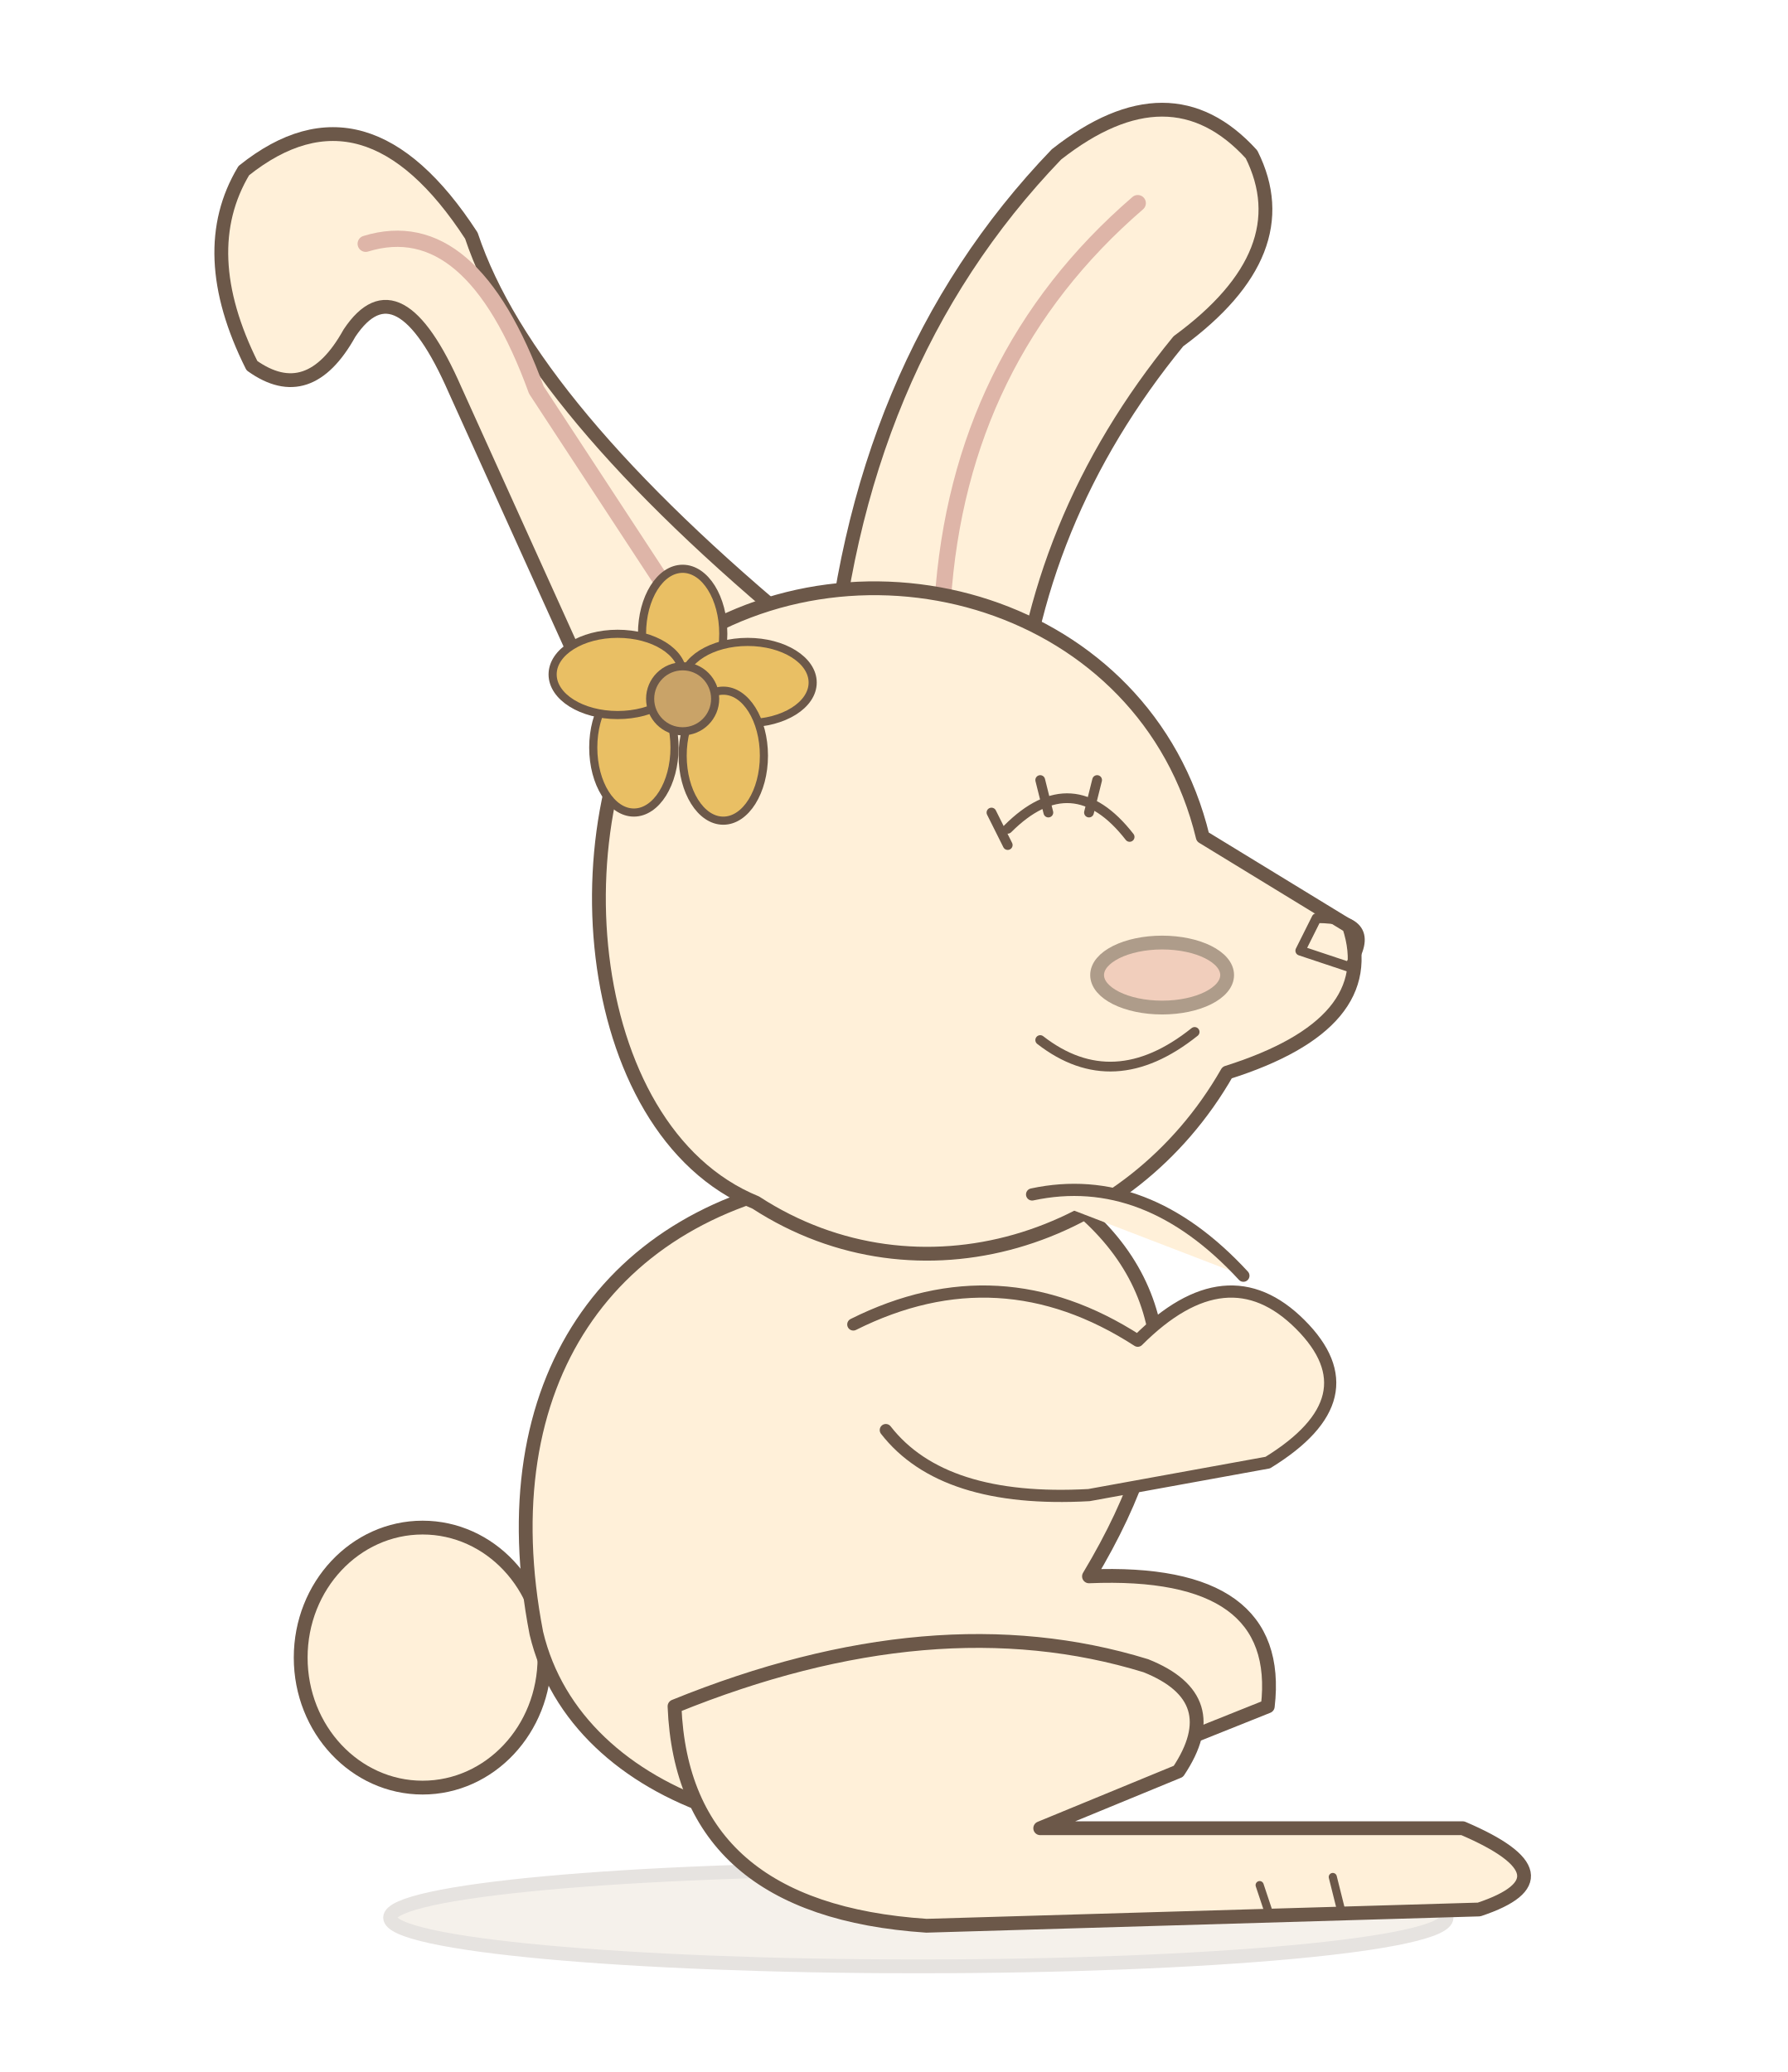
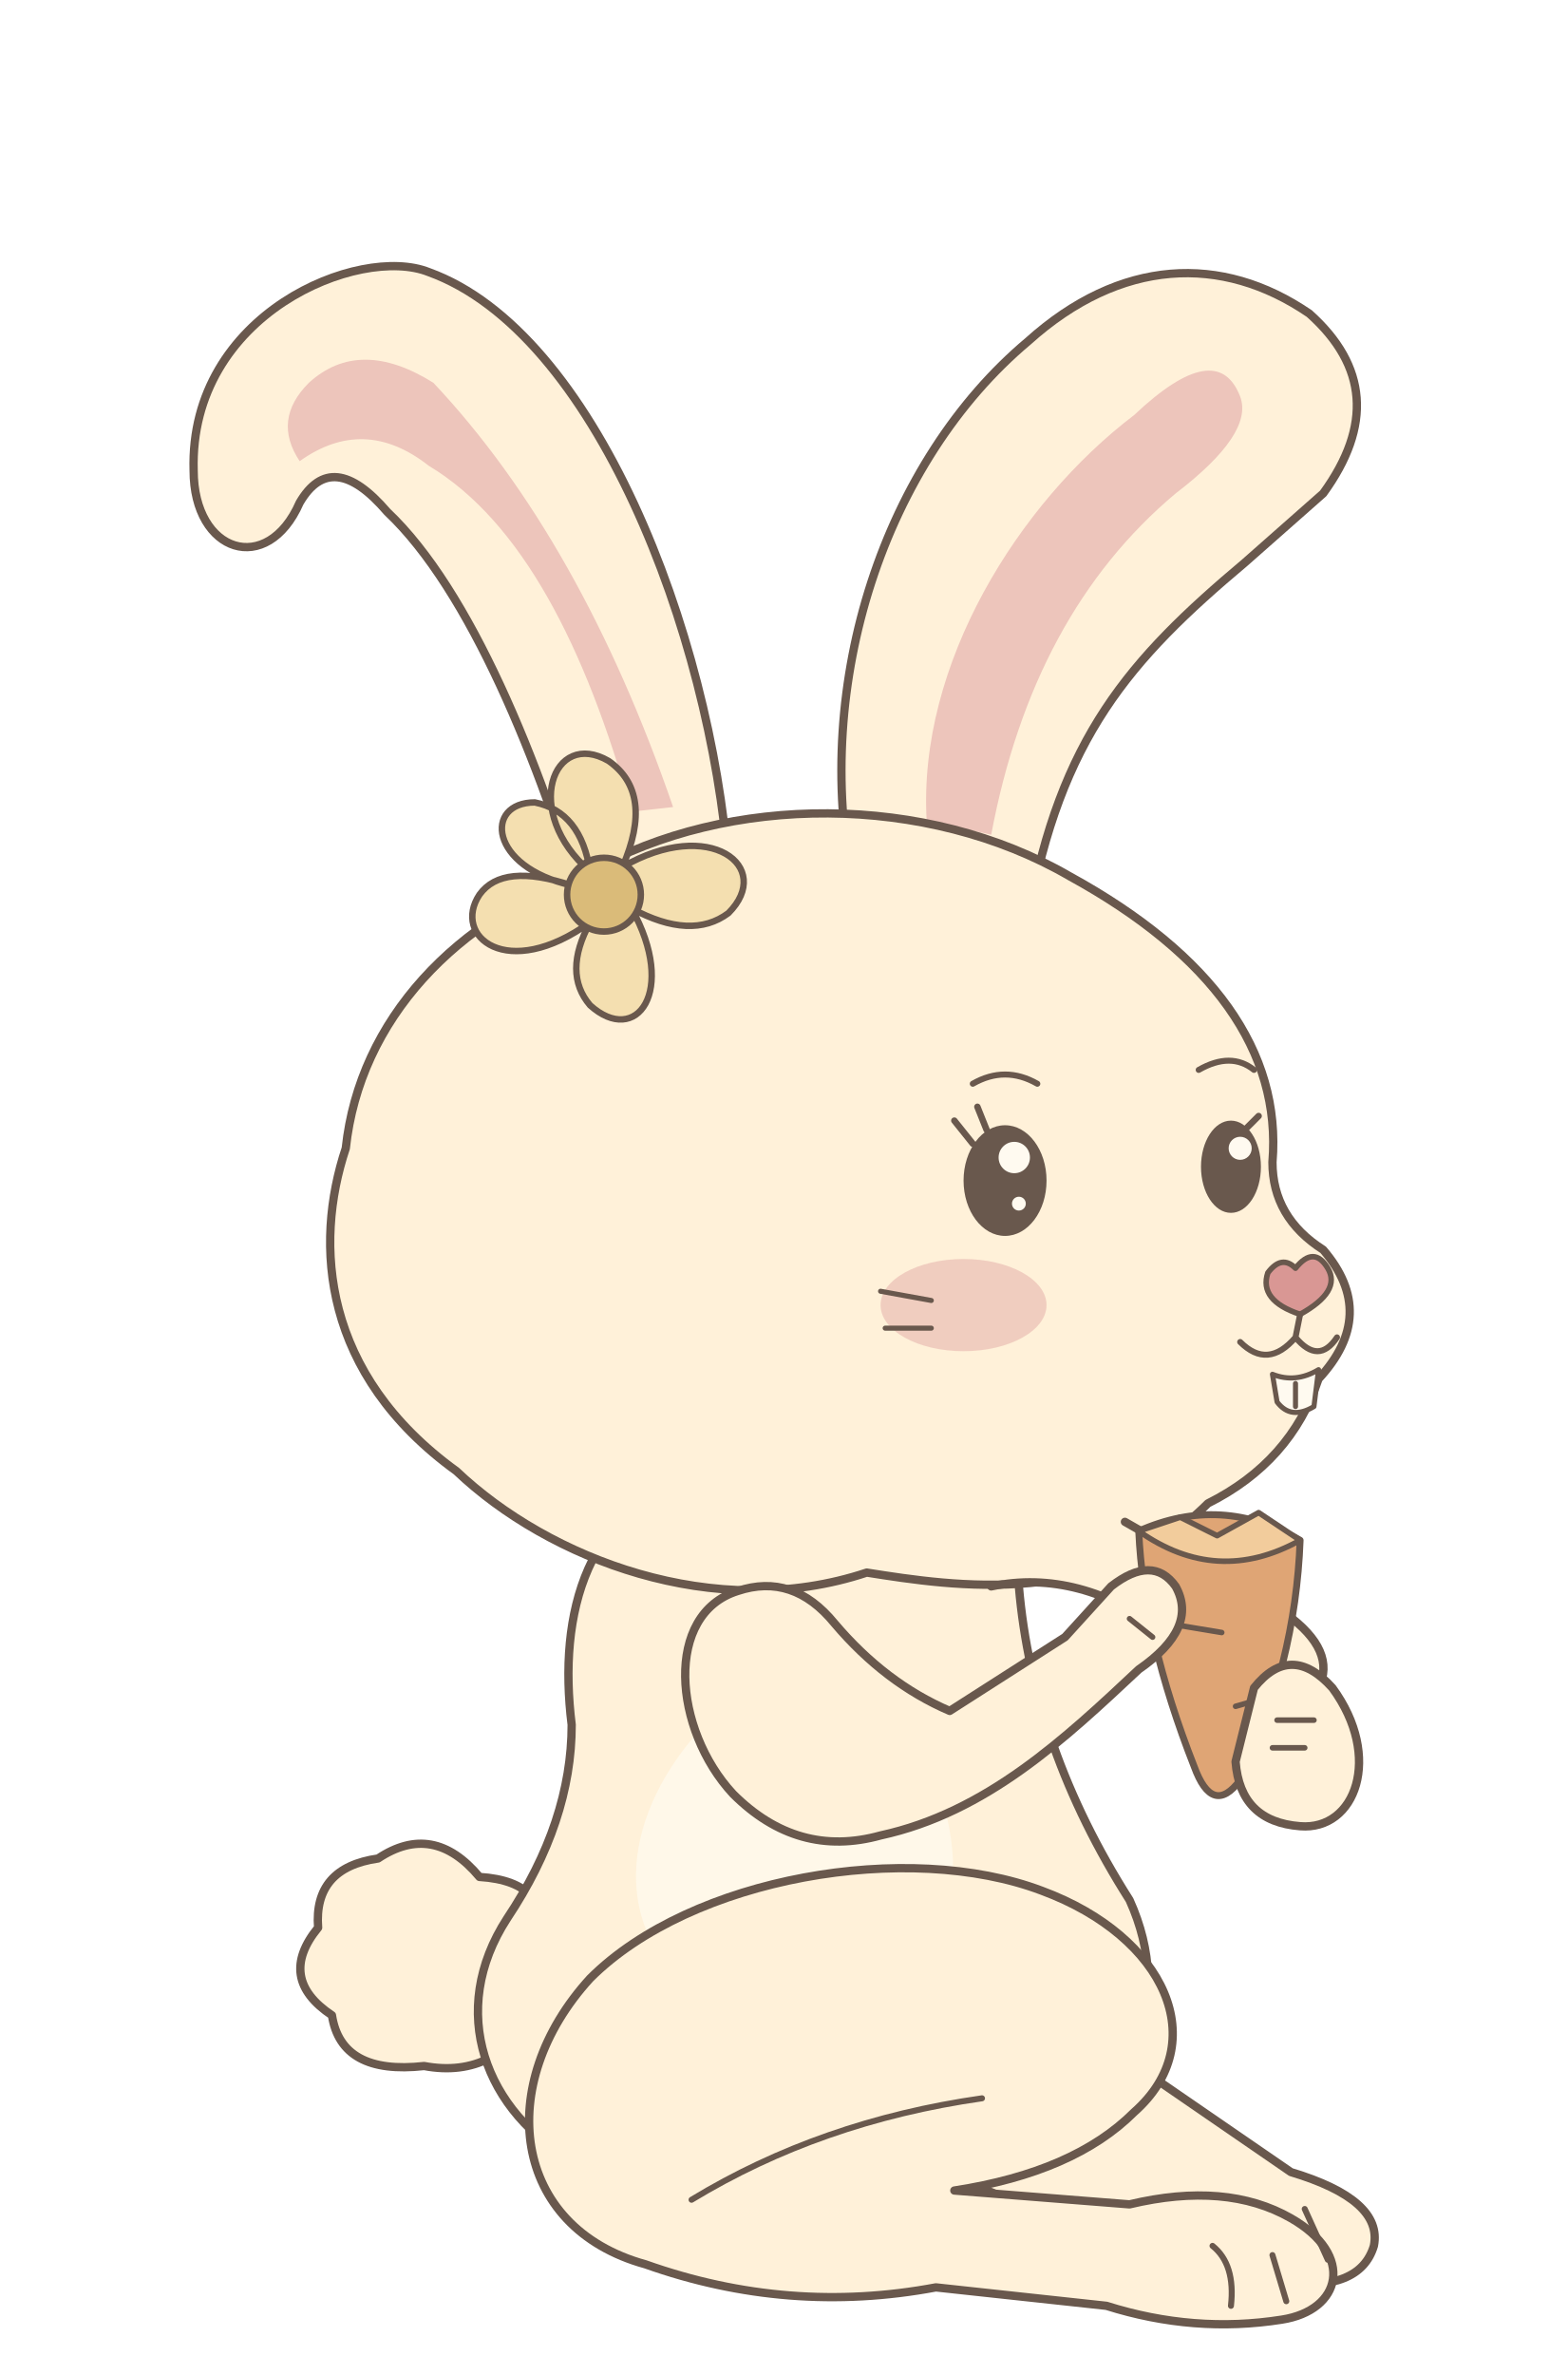
- <svg xmlns="http://www.w3.org/2000/svg" viewBox="0 0 220 255" fill="none" stroke-linecap="round" stroke-linejoin="round" stroke="#6c5849" stroke-width="1.7">
-   <ellipse cx="113" cy="236" rx="65" ry="6" fill="#c4ae89" opacity=".17" />
-   <ellipse cx="52" cy="204" rx="15" ry="16" fill="#fff0d9" />
-   <path d="M102 145C75 149 60 170 66 201C71 222 100 231 126 222L156 210Q158 193 134 194Q152 164 132 148Z" fill="#fff0d9" />
-   <path d="M83 210Q115 197 141 205Q151 209 145 218L128 225L180 225Q194 231 182 235L114 237Q84 235 83 210Z" fill="#fff0d9" />
-   <path d="M99 78Q65 50 58 29Q45 9 30 21Q24 31 31 45Q38 50 43 41Q49 32 56 48L75 90Z" fill="#fff0d9" />
-   <path d="M102 86Q105 45 130 19Q144 8 154 19Q160 31 145 42Q127 64 125 91Z" fill="#fff0d9" />
-   <path d="M45 30Q58 26 66 48L85 77M140 25Q118 44 116 74" fill="none" stroke="#deb5a8" stroke-width="2" />
-   <path d="M83 80C106 64 141 74 148 103L166 114Q170 126 151 132C139 153 113 161 93 148C71 139 68 99 83 80Z" fill="#fff0d9" />
-   <path d="M124 102q8-8 15 1M124 104l-2-4M129 100l-1-4M134 100l1-4M162 113q8 0 4 6l-6-2ZM147 127q-10 8-19 1" fill="none" stroke-width="1.2" />
-   <ellipse cx="143" cy="120" rx="8" ry="4" fill="#e6b3a4" opacity=".55" />
-   <path d="M105 163Q123 154 140 165Q151 154 160 163Q169 172 156 180L134 184Q116 185 109 176M127 147Q141 144 153 157" fill="#fff0d9" stroke-width="1.5" />
-   <g transform="translate(84 86)">
-     <ellipse cx="0" cy="-8" rx="5" ry="8" fill="#e9bf64" stroke-width="1" />
-     <ellipse cx="8" cy="-2" rx="8" ry="5" fill="#e9bf64" stroke-width="1" />
-     <ellipse cx="5" cy="7" rx="5" ry="8" fill="#e9bf64" stroke-width="1" />
-     <ellipse cx="-6" cy="6" rx="5" ry="8" fill="#e9bf64" stroke-width="1" />
-     <ellipse cx="-8" cy="-3" rx="8" ry="5" fill="#e9bf64" stroke-width="1" />
-     <ellipse cx="0" cy="0" rx="4" ry="4" fill="#c9a368" stroke-width="1" />
+ <svg xmlns="http://www.w3.org/2000/svg" viewBox="0 0 340 515" fill="none" stroke="#69584d" stroke-width="1.8" stroke-linecap="round" stroke-linejoin="round">
+   <path d="M117 435Q108 451 92 448Q74 450 72 437Q60 429 69 418Q68 405 82 403Q94 395 104 407Q120 408 117 422Z" fill="#fff1d9" />
+   <path d="M153 319C127 326 121 350 124 374Q124 395 110 416C97 436 105 458 125 469Q169 488 223 466C246 456 255 434 245 412Q224 379 221 344Q214 320 193 318Z" fill="#fff1d9" />
+   <path d="M157 370Q173 347 193 369C211 391 212 422 192 437Q168 449 147 429C130 411 139 386 157 370Z" fill="#fff8e9" stroke="none" />
+   <path d="M204 449Q227 435 248 449L280 471Q300 477 298 487Q295 497 278 495L238 485L207 472Z" fill="#fff1d9" />
+   <path d="M128 429C150 407 197 399 226 410C253 420 263 443 246 458Q233 471 207 475L245 478Q266 473 280 481C294 489 291 501 278 503Q259 506 240 500L203 496Q171 502 140 491C111 483 107 452 128 429Z" fill="#fff1d9" />
+   <path d="M150 477Q178 460 213 455M263 487Q268 491 267 500M276 489L279 499M283 479L288 490" stroke-width="1.3" />
+   <path d="M127 199C117 165 102 128 84 111Q72 97 65 109C58 125 42 120 42 102C41 68 78 53 93 59C129 72 154 137 158 188Z" fill="#fff1d9" />
+   <path d="M137 176C127 140 113 113 93 101Q79 90 65 100Q59 91 67 83Q78 73 94 83Q126 117 146 175Z" fill="#edc5bb" stroke="none" />
+   <path d="M185 192C176 148 192 100 223 74C243 56 265 55 284 68Q303 85 287 107L270 122C245 143 230 160 223 199Z" fill="#fff1d9" />
+   <path d="M201 178C199 144 221 109 246 90Q264 73 269 86Q272 94 255 107Q224 133 215 181Z" fill="#edc5bb" stroke="none" />
+   <path d="M128 189C158 172 201 172 232 190C263 207 278 228 276 252Q276 264 287 271Q299 285 286 299Q280 317 262 326C239 349 207 344 188 341C155 352 119 338 99 319C70 298 68 270 75 249C78 221 99 199 128 189Z" fill="#fff1d9" />
+   <path d="M211 235Q218 231 225 235M260 232Q267 228 272 232" stroke-width="1.3" />
+   <ellipse cx="218" cy="256" rx="9" ry="12" fill="#69584d" stroke="none" />
+   <ellipse cx="267" cy="253" rx="6.5" ry="10" fill="#69584d" stroke="none" />
+   <path d="M211 248L207 243M214 245L212 240M270 245L273 242" stroke-width="1.4" />
+   <circle cx="220" cy="251" r="3.4" fill="#fffaf0" stroke="none" />
+   <circle cx="269" cy="249" r="2.5" fill="#fffaf0" stroke="none" />
+   <circle cx="221" cy="261" r="1.5" fill="#fffaf0" stroke="none" />
+   <ellipse cx="209" cy="283" rx="18" ry="10" fill="#e6b4ad" opacity=".58" stroke="none" />
+   <path d="M275 276Q278 272 281 275Q285 270 288 275Q291 280 282 285Q273 282 275 276Z" fill="#d99794" stroke-width="1.2" />
+   <path d="M282 285L281 290Q275 297 269 291M281 290Q286 296 290 290" stroke-width="1.3" />
+   <path d="M276 298Q281 300 286 297L285 305Q280 308 277 304Z" fill="#fffaf0" stroke-width="1.1" />
+   <path d="M281 300L281 305M191 280L202 282M192 288L202 288" stroke-width="1.1" />
+   <g fill="#f4dfb0" stroke-width="1.4">
+     <path d="M128 189C113 176 120 158 132 165Q142 172 135 188C154 177 168 188 158 198Q150 204 137 197C147 215 138 227 128 218Q122 211 128 200C110 213 98 203 104 194Q109 187 124 192C106 188 105 174 116 174Q126 176 128 189Z" />
+     <circle cx="131" cy="194" r="8" fill="#dabb79" />
  </g>
-   <path d="M155 232l1 3M164 231l1 4" fill="none" stroke-width="1" />
+   <path d="M215 344Q234 340 253 354L271 366Q279 374 286 366Q290 358 279 350L244 330" fill="#fff1d9" />
+   <path d="M247 332Q265 324 282 334Q281 361 269 386Q263 394 259 383Q248 355 247 332Z" fill="#dfa575" stroke-width="1.5" />
+   <path d="M247 332L256 329L264 333L273 328L282 334Q264 344 247 332Z" fill="#f2cc9c" stroke-width="1.2" />
+   <path d="M253 352L265 354M268 370L275 368" stroke-width="1.2" />
+   <path d="M160 345C144 350 146 375 159 389Q173 403 191 398C214 393 231 377 247 362Q260 353 255 344Q250 337 241 344L231 355L206 371Q192 365 181 352Q172 341 160 345Z" fill="#fff1d9" />
+   <path d="M272 366Q280 356 289 366C300 381 294 397 282 396Q269 395 268 382Z" fill="#fff1d9" />
+   <path d="M245 351L250 355M277 373L285 373M276 379L283 379" stroke-width="1.2" />
</svg>
